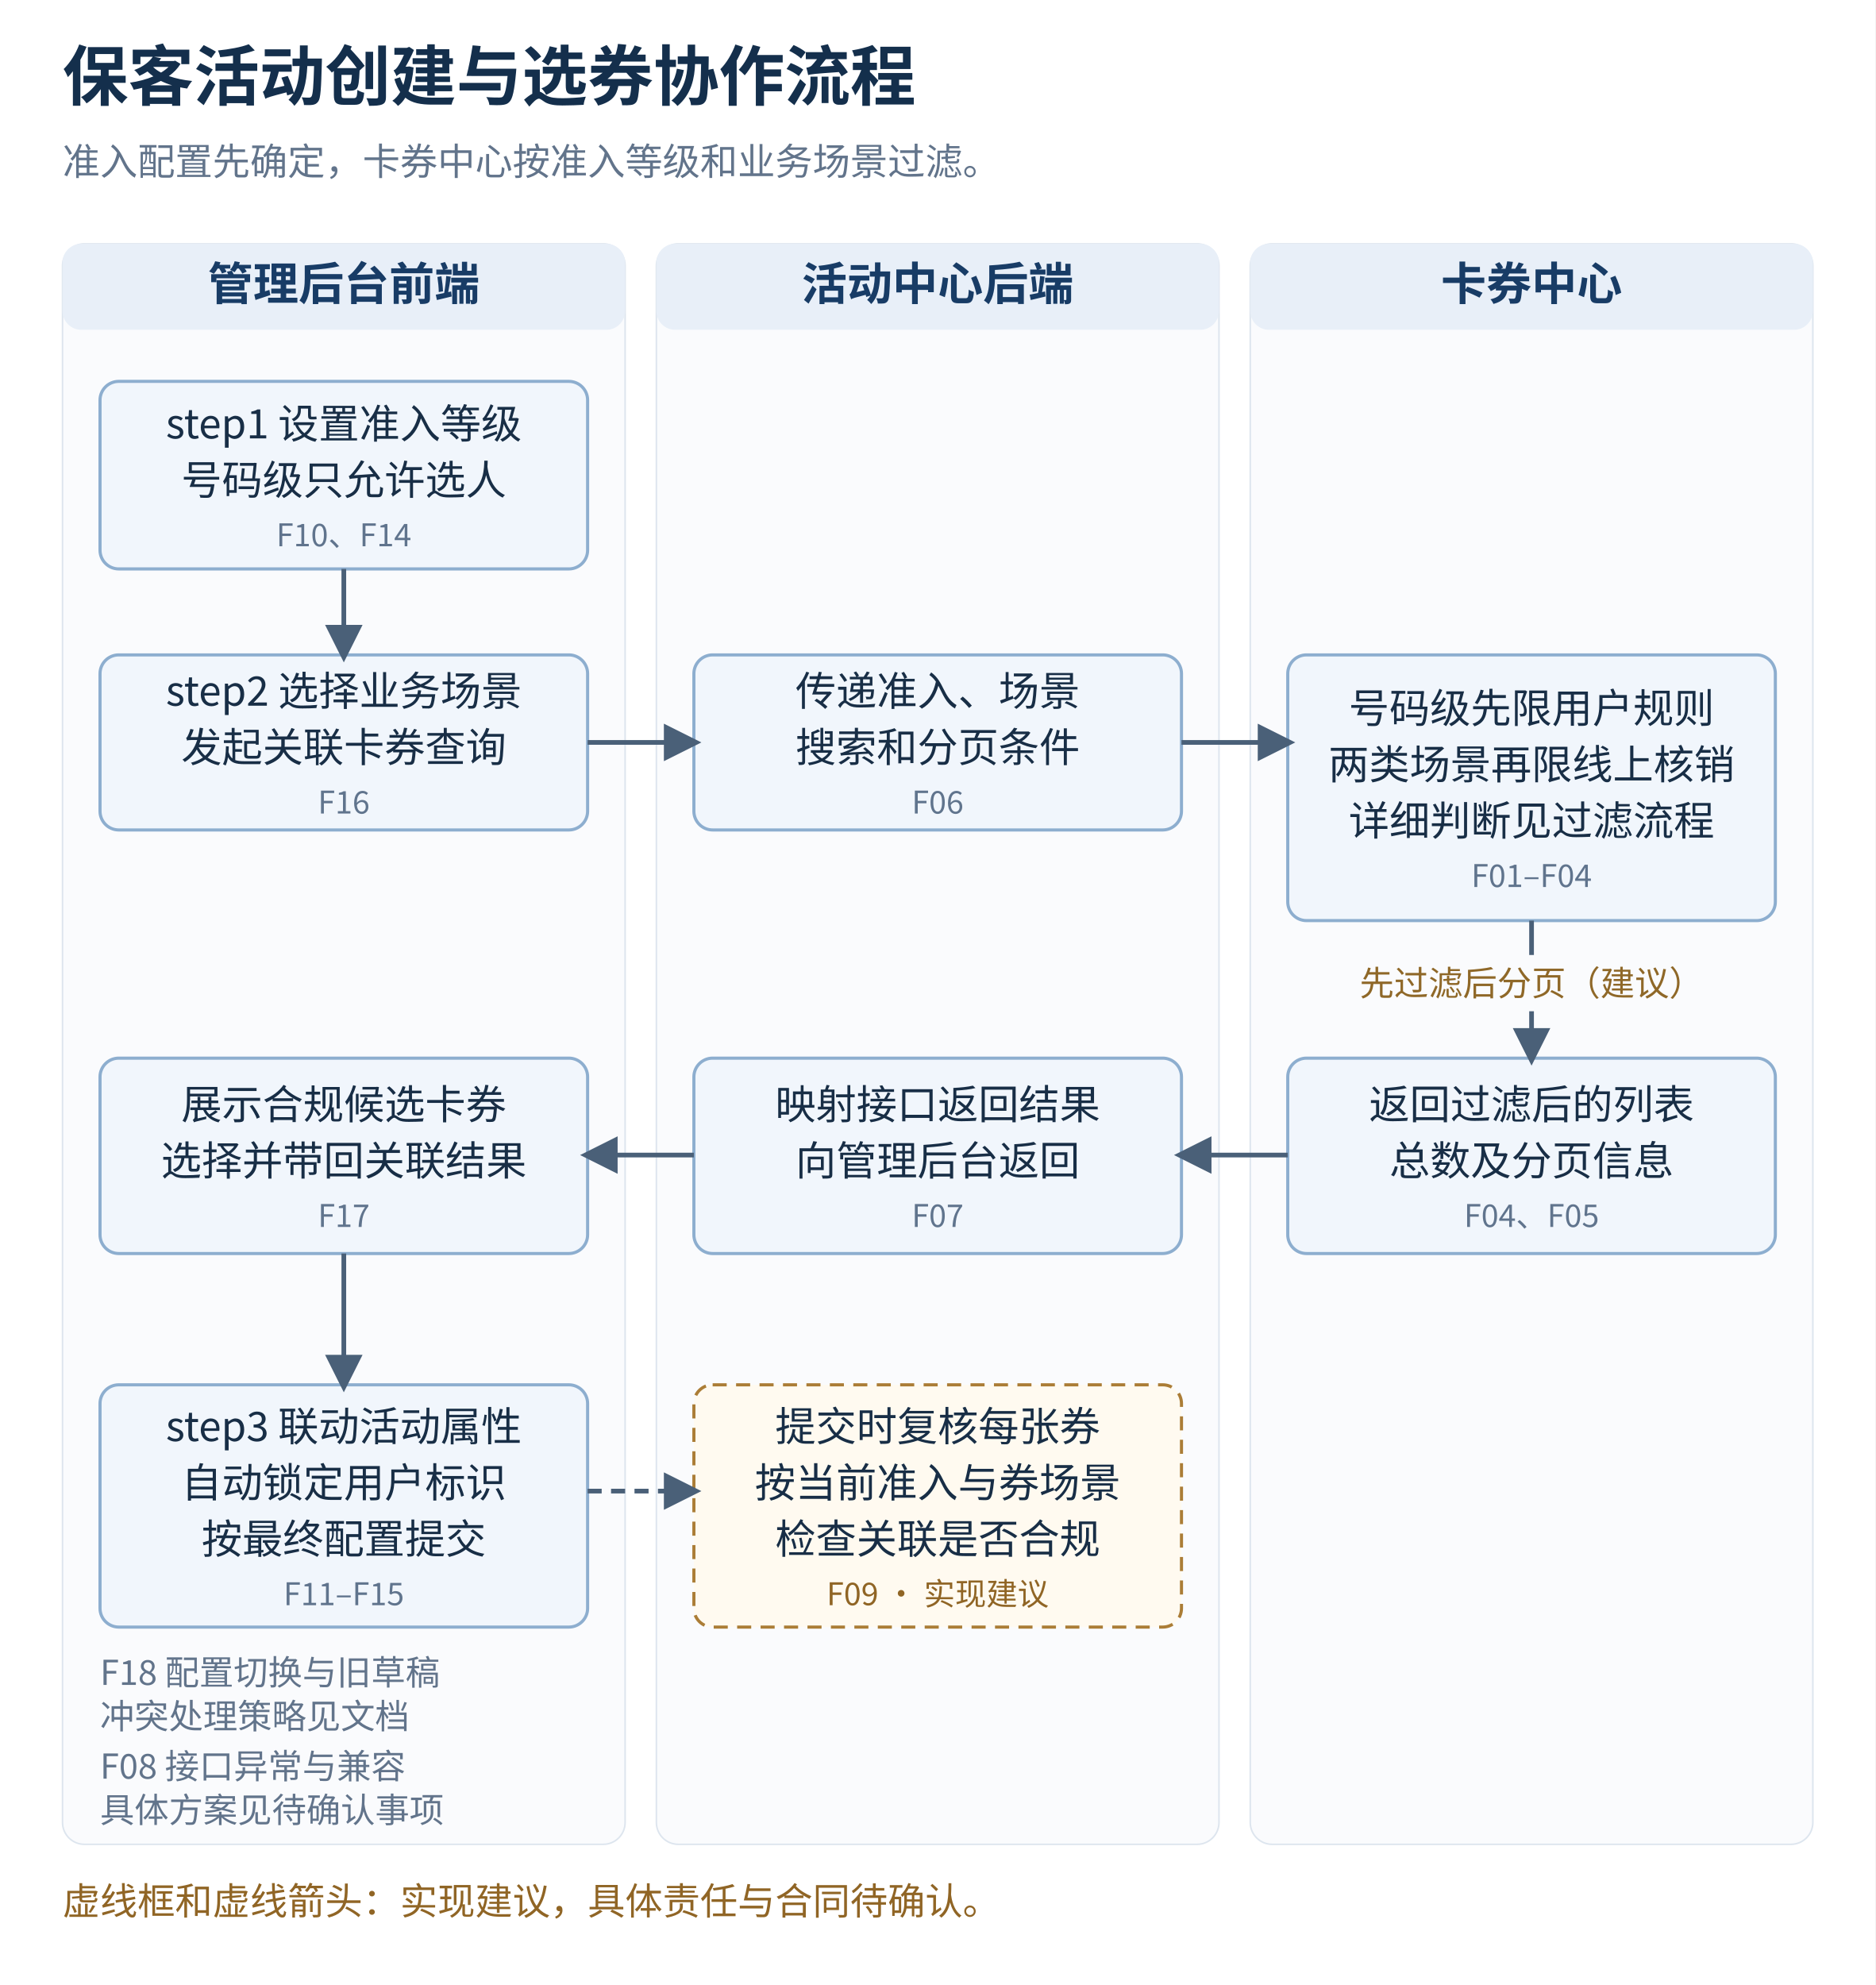
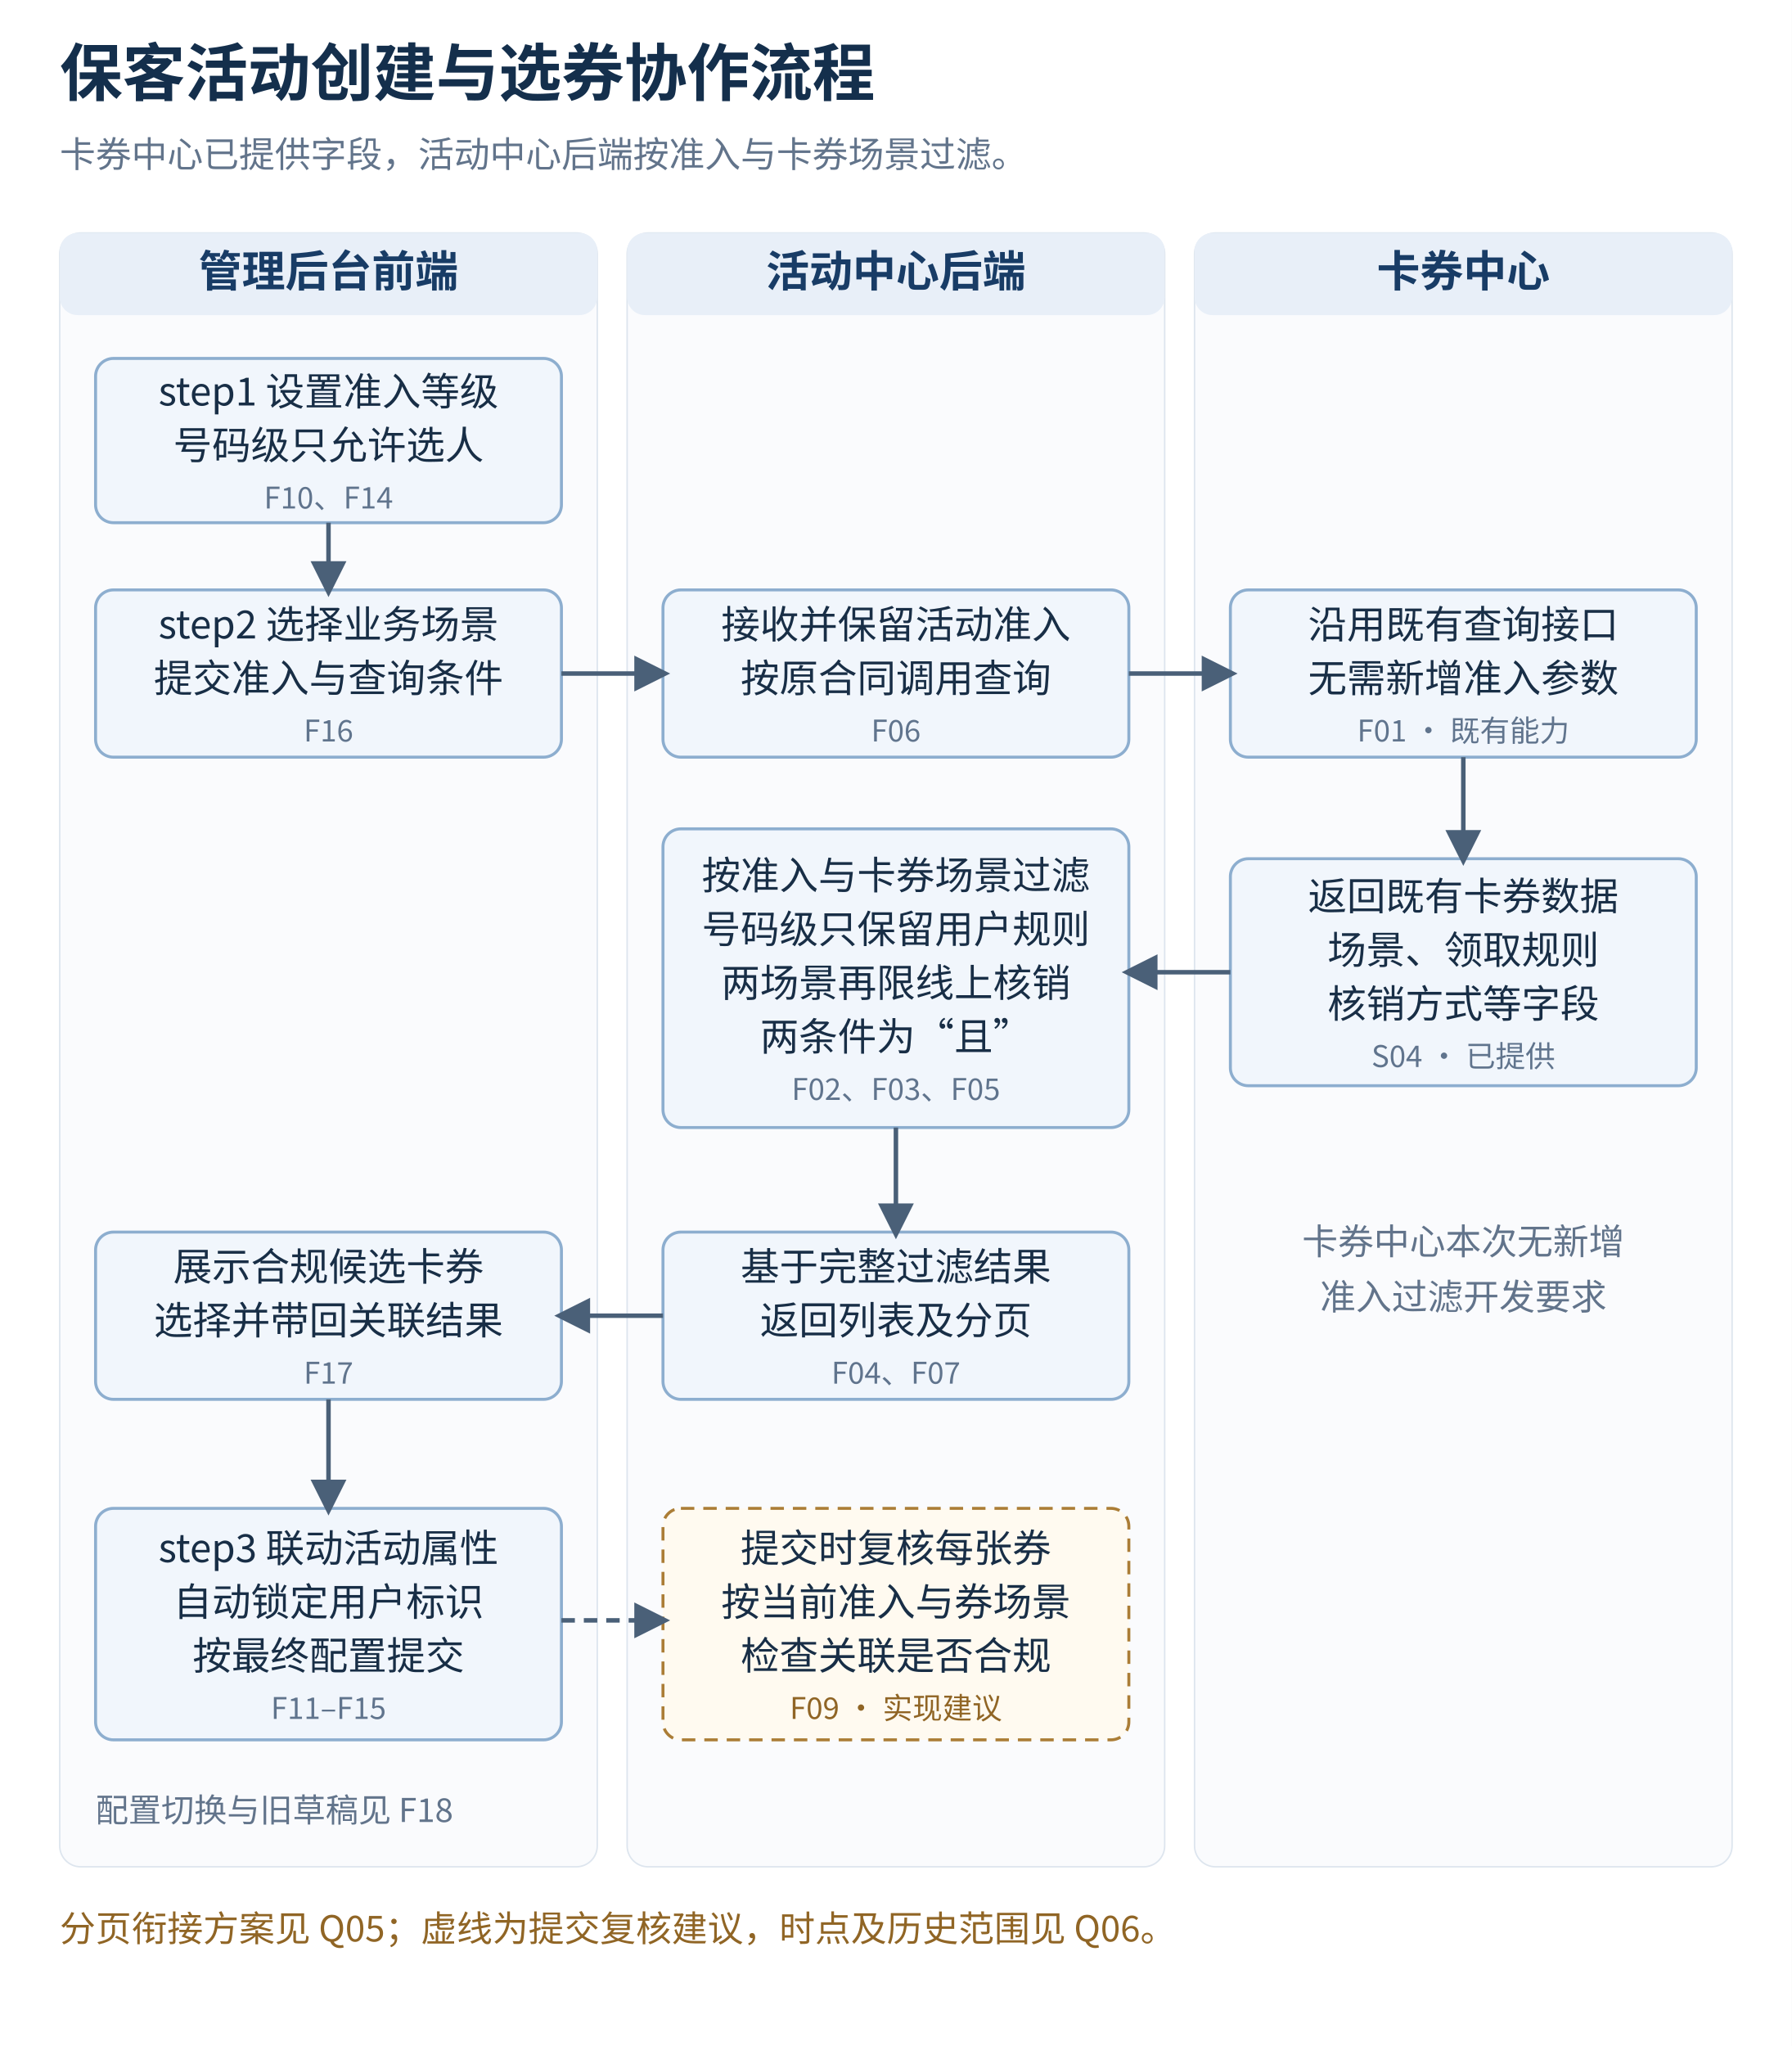
- <svg xmlns="http://www.w3.org/2000/svg" width="1200" height="1270" viewBox="0 0 1200 1270" role="img">
+ <svg xmlns="http://www.w3.org/2000/svg" width="1200" height="1370" viewBox="0 0 1200 1370" role="img">
  <defs>
    <marker id="arrow" viewBox="0 0 10 10" refX="8" refY="5" markerWidth="8" markerHeight="8" orient="auto-start-reverse">
      <path d="M0 0L10 5L0 10Z" fill="#4a6078" />
    </marker>
  </defs>
-   <style>text{font-family:'PingFang SC','Noto Sans CJK SC','Microsoft YaHei',sans-serif;fill:#182e46} .line{fill:none;stroke:#4a6078;stroke-width:3;marker-end:url(#arrow)}</style>
+   <style>text{font-family:'PingFang SC','Noto Sans CJK SC','Microsoft YaHei',sans-serif;fill:#182e46}.line{fill:none;stroke:#4a6078;stroke-width:3;marker-end:url(#arrow)}</style>
  <rect width="100%" height="100%" fill="white" />
  <text x="40" y="64" font-size="42" text-anchor="start" style="fill:#142f4c;font-weight:600">保客活动创建与选券协作流程</text>
-   <text x="40" y="112" font-size="24" text-anchor="start" style="fill:#62748b;font-weight:400">准入配置先确定，卡券中心按准入等级和业务场景过滤。</text>
-   <rect x="40" y="156" width="360" height="1024" rx="14" fill="#fafbfd" stroke="#dde5ee" />
+   <text x="40" y="112" font-size="24" text-anchor="start" style="fill:#62748b;font-weight:400">卡券中心已提供字段，活动中心后端按准入与卡券场景过滤。</text>
+   <rect x="40" y="156" width="360" height="1094" rx="14" fill="#fafbfd" stroke="#dde5ee" />
  <rect x="40" y="156" width="360" height="55" rx="12" fill="#e8eff8" />
  <text x="220" y="192" font-size="29" text-anchor="middle" style="fill:#183c66;font-weight:600">管理后台前端</text>
-   <rect x="420" y="156" width="360" height="1024" rx="14" fill="#fafbfd" stroke="#dde5ee" />
+   <rect x="420" y="156" width="360" height="1094" rx="14" fill="#fafbfd" stroke="#dde5ee" />
  <rect x="420" y="156" width="360" height="55" rx="12" fill="#e8eff8" />
  <text x="600" y="192" font-size="29" text-anchor="middle" style="fill:#183c66;font-weight:600">活动中心后端</text>
-   <rect x="800" y="156" width="360" height="1024" rx="14" fill="#fafbfd" stroke="#dde5ee" />
+   <rect x="800" y="156" width="360" height="1094" rx="14" fill="#fafbfd" stroke="#dde5ee" />
  <rect x="800" y="156" width="360" height="55" rx="12" fill="#e8eff8" />
  <text x="980" y="192" font-size="29" text-anchor="middle" style="fill:#183c66;font-weight:600">卡券中心</text>
  <g id="A1">
-     <rect x="64" y="244" width="312" height="120" rx="12" fill="#f1f6fc" stroke="#8daecf" stroke-width="2" />
-     <text x="220" y="280.5" font-size="26" text-anchor="middle" style="fill:#182e46;font-weight:400">step1 设置准入等级</text>
-     <text x="220" y="316.5" font-size="26" text-anchor="middle" style="fill:#182e46;font-weight:400">号码级只允许选人</text>
-     <text x="220" y="349.5" font-size="20" text-anchor="middle" style="fill:#60748d;font-weight:400">F10、F14</text>
+     <rect x="64" y="240" width="312" height="110" rx="12" fill="#f1f6fc" stroke="#8daecf" stroke-width="2" />
+     <text x="220" y="271.5" font-size="26" text-anchor="middle" style="fill:#182e46;font-weight:400">step1 设置准入等级</text>
+     <text x="220" y="307.5" font-size="26" text-anchor="middle" style="fill:#182e46;font-weight:400">号码级只允许选人</text>
+     <text x="220" y="340.5" font-size="20" text-anchor="middle" style="fill:#60748d;font-weight:400">F10、F14</text>
  </g>
  <g id="A2">
-     <rect x="64" y="419" width="312" height="112" rx="12" fill="#f1f6fc" stroke="#8daecf" stroke-width="2" />
-     <text x="220" y="451.5" font-size="26" text-anchor="middle" style="fill:#182e46;font-weight:400">step2 选择业务场景</text>
-     <text x="220" y="487.5" font-size="26" text-anchor="middle" style="fill:#182e46;font-weight:400">发起关联卡券查询</text>
-     <text x="220" y="520.5" font-size="20" text-anchor="middle" style="fill:#60748d;font-weight:400">F16</text>
+     <rect x="64" y="395" width="312" height="112" rx="12" fill="#f1f6fc" stroke="#8daecf" stroke-width="2" />
+     <text x="220" y="427.5" font-size="26" text-anchor="middle" style="fill:#182e46;font-weight:400">step2 选择业务场景</text>
+     <text x="220" y="463.5" font-size="26" text-anchor="middle" style="fill:#182e46;font-weight:400">提交准入与查询条件</text>
+     <text x="220" y="496.5" font-size="20" text-anchor="middle" style="fill:#60748d;font-weight:400">F16</text>
  </g>
  <g id="B1">
-     <rect x="444" y="419" width="312" height="112" rx="12" fill="#f1f6fc" stroke="#8daecf" stroke-width="2" />
-     <text x="600" y="451.5" font-size="26" text-anchor="middle" style="fill:#182e46;font-weight:400">传递准入、场景</text>
-     <text x="600" y="487.5" font-size="26" text-anchor="middle" style="fill:#182e46;font-weight:400">搜索和分页条件</text>
-     <text x="600" y="520.5" font-size="20" text-anchor="middle" style="fill:#60748d;font-weight:400">F06</text>
+     <rect x="444" y="395" width="312" height="112" rx="12" fill="#f1f6fc" stroke="#8daecf" stroke-width="2" />
+     <text x="600" y="427.5" font-size="26" text-anchor="middle" style="fill:#182e46;font-weight:400">接收并保留活动准入</text>
+     <text x="600" y="463.5" font-size="26" text-anchor="middle" style="fill:#182e46;font-weight:400">按原合同调用查询</text>
+     <text x="600" y="496.5" font-size="20" text-anchor="middle" style="fill:#60748d;font-weight:400">F06</text>
  </g>
  <g id="C1">
-     <rect x="824" y="419" width="312" height="170" rx="12" fill="#f1f6fc" stroke="#8daecf" stroke-width="2" />
-     <text x="980" y="462.5" font-size="26" text-anchor="middle" style="fill:#182e46;font-weight:400">号码级先限用户规则</text>
-     <text x="980" y="498.5" font-size="26" text-anchor="middle" style="fill:#182e46;font-weight:400">两类场景再限线上核销</text>
-     <text x="980" y="534.5" font-size="26" text-anchor="middle" style="fill:#182e46;font-weight:400">详细判断见过滤流程</text>
-     <text x="980" y="567.5" font-size="20" text-anchor="middle" style="fill:#60748d;font-weight:400">F01–F04</text>
+     <rect x="824" y="395" width="312" height="112" rx="12" fill="#f1f6fc" stroke="#8daecf" stroke-width="2" />
+     <text x="980" y="427.5" font-size="26" text-anchor="middle" style="fill:#182e46;font-weight:400">沿用既有查询接口</text>
+     <text x="980" y="463.5" font-size="26" text-anchor="middle" style="fill:#182e46;font-weight:400">无需新增准入参数</text>
+     <text x="980" y="496.5" font-size="20" text-anchor="middle" style="fill:#60748d;font-weight:400">F01 · 既有能力</text>
  </g>
  <g id="C2">
-     <rect x="824" y="677" width="312" height="125" rx="12" fill="#f1f6fc" stroke="#8daecf" stroke-width="2" />
-     <text x="980" y="716" font-size="26" text-anchor="middle" style="fill:#182e46;font-weight:400">返回过滤后的列表</text>
-     <text x="980" y="752" font-size="26" text-anchor="middle" style="fill:#182e46;font-weight:400">总数及分页信息</text>
-     <text x="980" y="785" font-size="20" text-anchor="middle" style="fill:#60748d;font-weight:400">F04、F05</text>
+     <rect x="824" y="575" width="312" height="152" rx="12" fill="#f1f6fc" stroke="#8daecf" stroke-width="2" />
+     <text x="980" y="609.5" font-size="26" text-anchor="middle" style="fill:#182e46;font-weight:400">返回既有卡券数据</text>
+     <text x="980" y="645.5" font-size="26" text-anchor="middle" style="fill:#182e46;font-weight:400">场景、领取规则</text>
+     <text x="980" y="681.5" font-size="26" text-anchor="middle" style="fill:#182e46;font-weight:400">核销方式等字段</text>
+     <text x="980" y="714.5" font-size="20" text-anchor="middle" style="fill:#60748d;font-weight:400">S04 · 已提供</text>
  </g>
  <g id="B2">
-     <rect x="444" y="677" width="312" height="125" rx="12" fill="#f1f6fc" stroke="#8daecf" stroke-width="2" />
-     <text x="600" y="716" font-size="26" text-anchor="middle" style="fill:#182e46;font-weight:400">映射接口返回结果</text>
-     <text x="600" y="752" font-size="26" text-anchor="middle" style="fill:#182e46;font-weight:400">向管理后台返回</text>
-     <text x="600" y="785" font-size="20" text-anchor="middle" style="fill:#60748d;font-weight:400">F07</text>
+     <rect x="444" y="555" width="312" height="200" rx="12" fill="#f1f6fc" stroke="#8daecf" stroke-width="2" />
+     <text x="600" y="595.5" font-size="26" text-anchor="middle" style="fill:#182e46;font-weight:400">按准入与卡券场景过滤</text>
+     <text x="600" y="631.5" font-size="26" text-anchor="middle" style="fill:#182e46;font-weight:400">号码级只保留用户规则</text>
+     <text x="600" y="667.5" font-size="26" text-anchor="middle" style="fill:#182e46;font-weight:400">两场景再限线上核销</text>
+     <text x="600" y="703.5" font-size="26" text-anchor="middle" style="fill:#182e46;font-weight:400">两条件为“且”</text>
+     <text x="600" y="736.5" font-size="20" text-anchor="middle" style="fill:#60748d;font-weight:400">F02、F03、F05</text>
+   </g>
+   <g id="B4">
+     <rect x="444" y="825" width="312" height="112" rx="12" fill="#f1f6fc" stroke="#8daecf" stroke-width="2" />
+     <text x="600" y="857.5" font-size="26" text-anchor="middle" style="fill:#182e46;font-weight:400">基于完整过滤结果</text>
+     <text x="600" y="893.5" font-size="26" text-anchor="middle" style="fill:#182e46;font-weight:400">返回列表及分页</text>
+     <text x="600" y="926.5" font-size="20" text-anchor="middle" style="fill:#60748d;font-weight:400">F04、F07</text>
  </g>
  <g id="A3">
-     <rect x="64" y="677" width="312" height="125" rx="12" fill="#f1f6fc" stroke="#8daecf" stroke-width="2" />
-     <text x="220" y="716" font-size="26" text-anchor="middle" style="fill:#182e46;font-weight:400">展示合规候选卡券</text>
-     <text x="220" y="752" font-size="26" text-anchor="middle" style="fill:#182e46;font-weight:400">选择并带回关联结果</text>
-     <text x="220" y="785" font-size="20" text-anchor="middle" style="fill:#60748d;font-weight:400">F17</text>
+     <rect x="64" y="825" width="312" height="112" rx="12" fill="#f1f6fc" stroke="#8daecf" stroke-width="2" />
+     <text x="220" y="857.5" font-size="26" text-anchor="middle" style="fill:#182e46;font-weight:400">展示合规候选卡券</text>
+     <text x="220" y="893.5" font-size="26" text-anchor="middle" style="fill:#182e46;font-weight:400">选择并带回关联结果</text>
+     <text x="220" y="926.5" font-size="20" text-anchor="middle" style="fill:#60748d;font-weight:400">F17</text>
  </g>
  <g id="A4">
-     <rect x="64" y="886" width="312" height="155" rx="12" fill="#f1f6fc" stroke="#8daecf" stroke-width="2" />
-     <text x="220" y="922" font-size="26" text-anchor="middle" style="fill:#182e46;font-weight:400">step3 联动活动属性</text>
-     <text x="220" y="958" font-size="26" text-anchor="middle" style="fill:#182e46;font-weight:400">自动锁定用户标识</text>
-     <text x="220" y="994" font-size="26" text-anchor="middle" style="fill:#182e46;font-weight:400">按最终配置提交</text>
-     <text x="220" y="1027" font-size="20" text-anchor="middle" style="fill:#60748d;font-weight:400">F11–F15</text>
+     <rect x="64" y="1010" width="312" height="155" rx="12" fill="#f1f6fc" stroke="#8daecf" stroke-width="2" />
+     <text x="220" y="1046" font-size="26" text-anchor="middle" style="fill:#182e46;font-weight:400">step3 联动活动属性</text>
+     <text x="220" y="1082" font-size="26" text-anchor="middle" style="fill:#182e46;font-weight:400">自动锁定用户标识</text>
+     <text x="220" y="1118" font-size="26" text-anchor="middle" style="fill:#182e46;font-weight:400">按最终配置提交</text>
+     <text x="220" y="1151" font-size="20" text-anchor="middle" style="fill:#60748d;font-weight:400">F11–F15</text>
  </g>
  <g id="B3">
-     <rect x="444" y="886" width="312" height="155" rx="12" fill="#fffaf0" stroke="#ab7d36" stroke-width="2" stroke-dasharray="9 6" />
-     <text x="600" y="922" font-size="26" text-anchor="middle" style="fill:#182e46;font-weight:400">提交时复核每张券</text>
-     <text x="600" y="958" font-size="26" text-anchor="middle" style="fill:#182e46;font-weight:400">按当前准入与券场景</text>
-     <text x="600" y="994" font-size="26" text-anchor="middle" style="fill:#182e46;font-weight:400">检查关联是否合规</text>
-     <text x="600" y="1027" font-size="20" text-anchor="middle" style="fill:#906525;font-weight:400">F09 · 实现建议</text>
+     <rect x="444" y="1010" width="312" height="155" rx="12" fill="#fffaf0" stroke="#ab7d36" stroke-width="2" stroke-dasharray="9 6" />
+     <text x="600" y="1046" font-size="26" text-anchor="middle" style="fill:#182e46;font-weight:400">提交时复核每张券</text>
+     <text x="600" y="1082" font-size="26" text-anchor="middle" style="fill:#182e46;font-weight:400">按当前准入与券场景</text>
+     <text x="600" y="1118" font-size="26" text-anchor="middle" style="fill:#182e46;font-weight:400">检查关联是否合规</text>
+     <text x="600" y="1151" font-size="20" text-anchor="middle" style="fill:#906525;font-weight:400">F09 · 实现建议</text>
  </g>
-   <path class="line" d="M220 364V419" />
-   <path class="line" d="M376 475H444" />
-   <path class="line" d="M756 475H824" />
-   <path class="line" d="M980 589V677" />
-   <path class="line" d="M824 739H756" />
-   <path class="line" d="M444 739H376" />
-   <path class="line" d="M220 802V886" />
-   <path class="line" d="M376 954H444" stroke-dasharray="9 6" />
-   <rect x="836" y="611" width="288" height="36" fill="#fafbfd" />
-   <text x="980" y="637" font-size="22" text-anchor="middle" style="fill:#8f6828;font-weight:400">先过滤后分页（建议）</text>
-   <text x="64" y="1078" font-size="22" text-anchor="start" style="fill:#62748b;font-weight:400">F18 配置切换与旧草稿</text>
-   <text x="64" y="1106" font-size="22" text-anchor="start" style="fill:#62748b;font-weight:400">冲突处理策略见文档</text>
-   <text x="64" y="1138" font-size="22" text-anchor="start" style="fill:#62748b;font-weight:400">F08 接口异常与兼容</text>
-   <text x="64" y="1166" font-size="22" text-anchor="start" style="fill:#62748b;font-weight:400">具体方案见待确认事项</text>
-   <text x="40" y="1225" font-size="24" text-anchor="start" style="fill:#906525;font-weight:400">虚线框和虚线箭头：实现建议，具体责任与合同待确认。</text>
+   <path class="line" d="M220 350V395" />
+   <path class="line" d="M376 451H444" />
+   <path class="line" d="M756 451H824" />
+   <path class="line" d="M980 507V575" />
+   <path class="line" d="M824 651H756" />
+   <path class="line" d="M600 755V825" />
+   <path class="line" d="M444 881H376" />
+   <path class="line" d="M220 937V1010" />
+   <path class="line" d="M376 1085H444" stroke-dasharray="9 6" />
+   <text x="980" y="840" font-size="24" text-anchor="middle" style="fill:#62748b;font-weight:400">卡券中心本次无新增</text>
+   <text x="980" y="877" font-size="24" text-anchor="middle" style="fill:#62748b;font-weight:400">准入过滤开发要求</text>
+   <text x="64" y="1220" font-size="22" text-anchor="start" style="fill:#62748b;font-weight:400">配置切换与旧草稿见 F18</text>
+   <text x="40" y="1300" font-size="24" text-anchor="start" style="fill:#906525;font-weight:400">分页衔接方案见 Q05；虚线为提交复核建议，时点及历史范围见 Q06。</text>
</svg>
